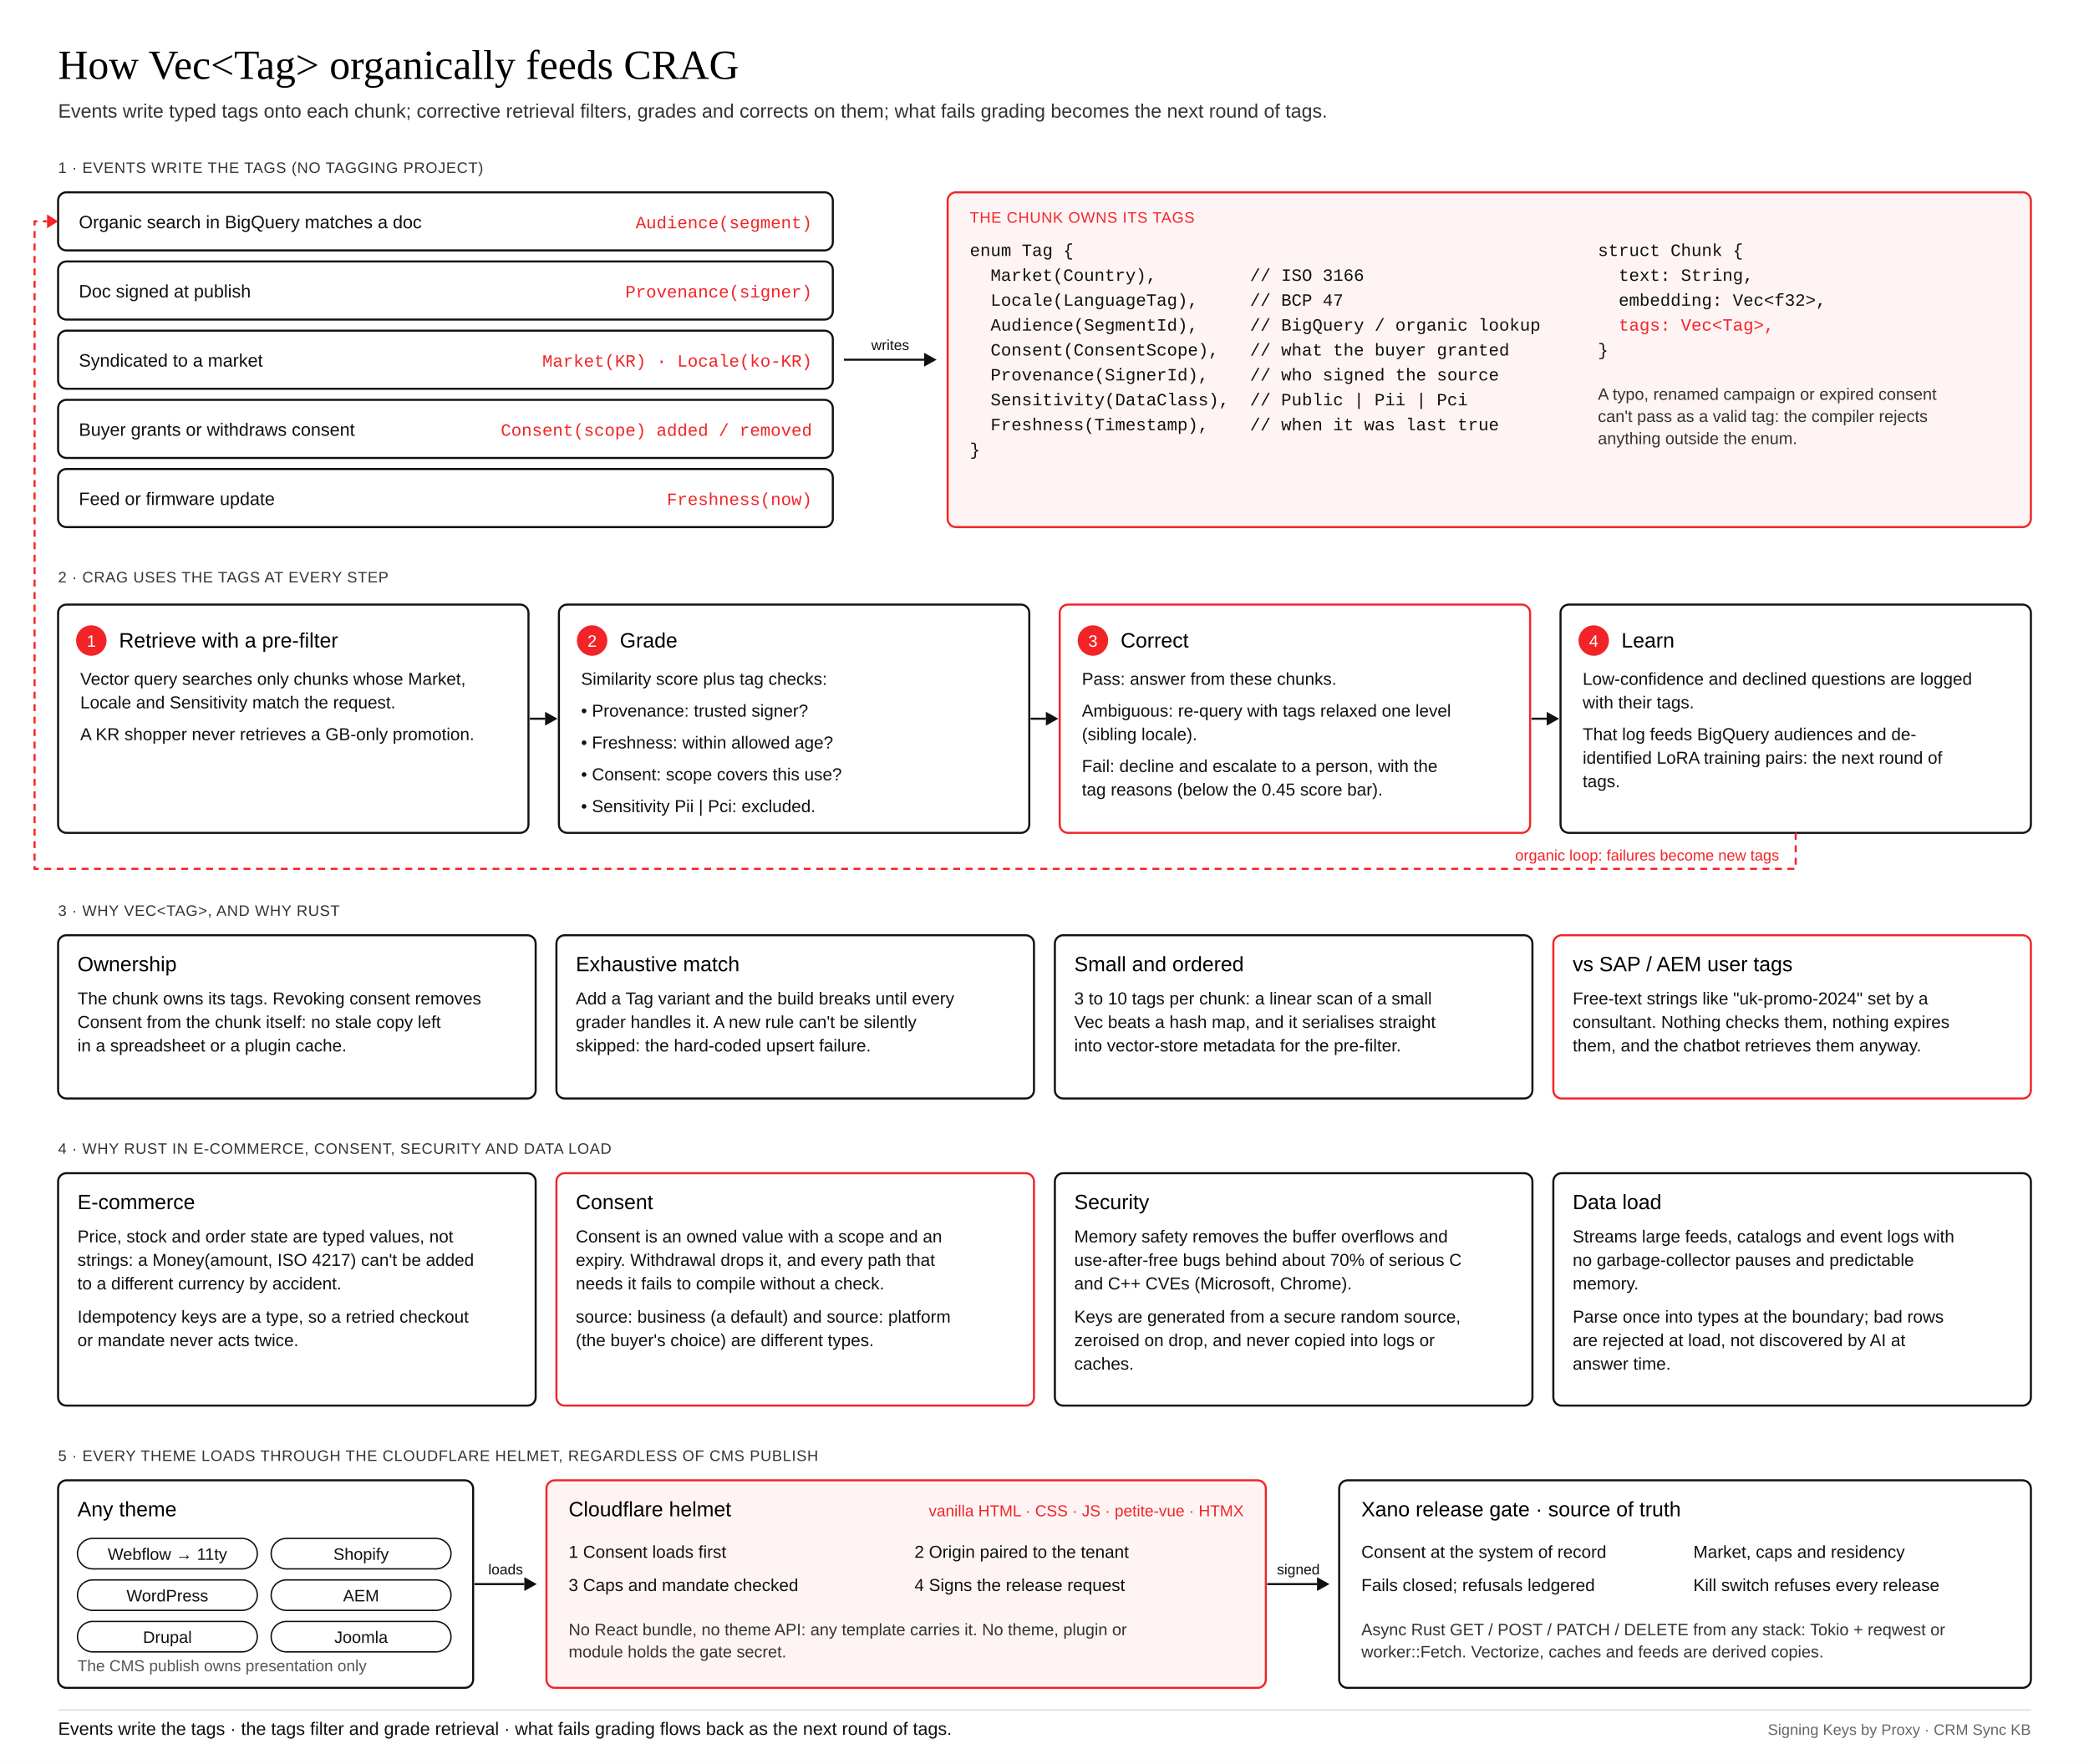
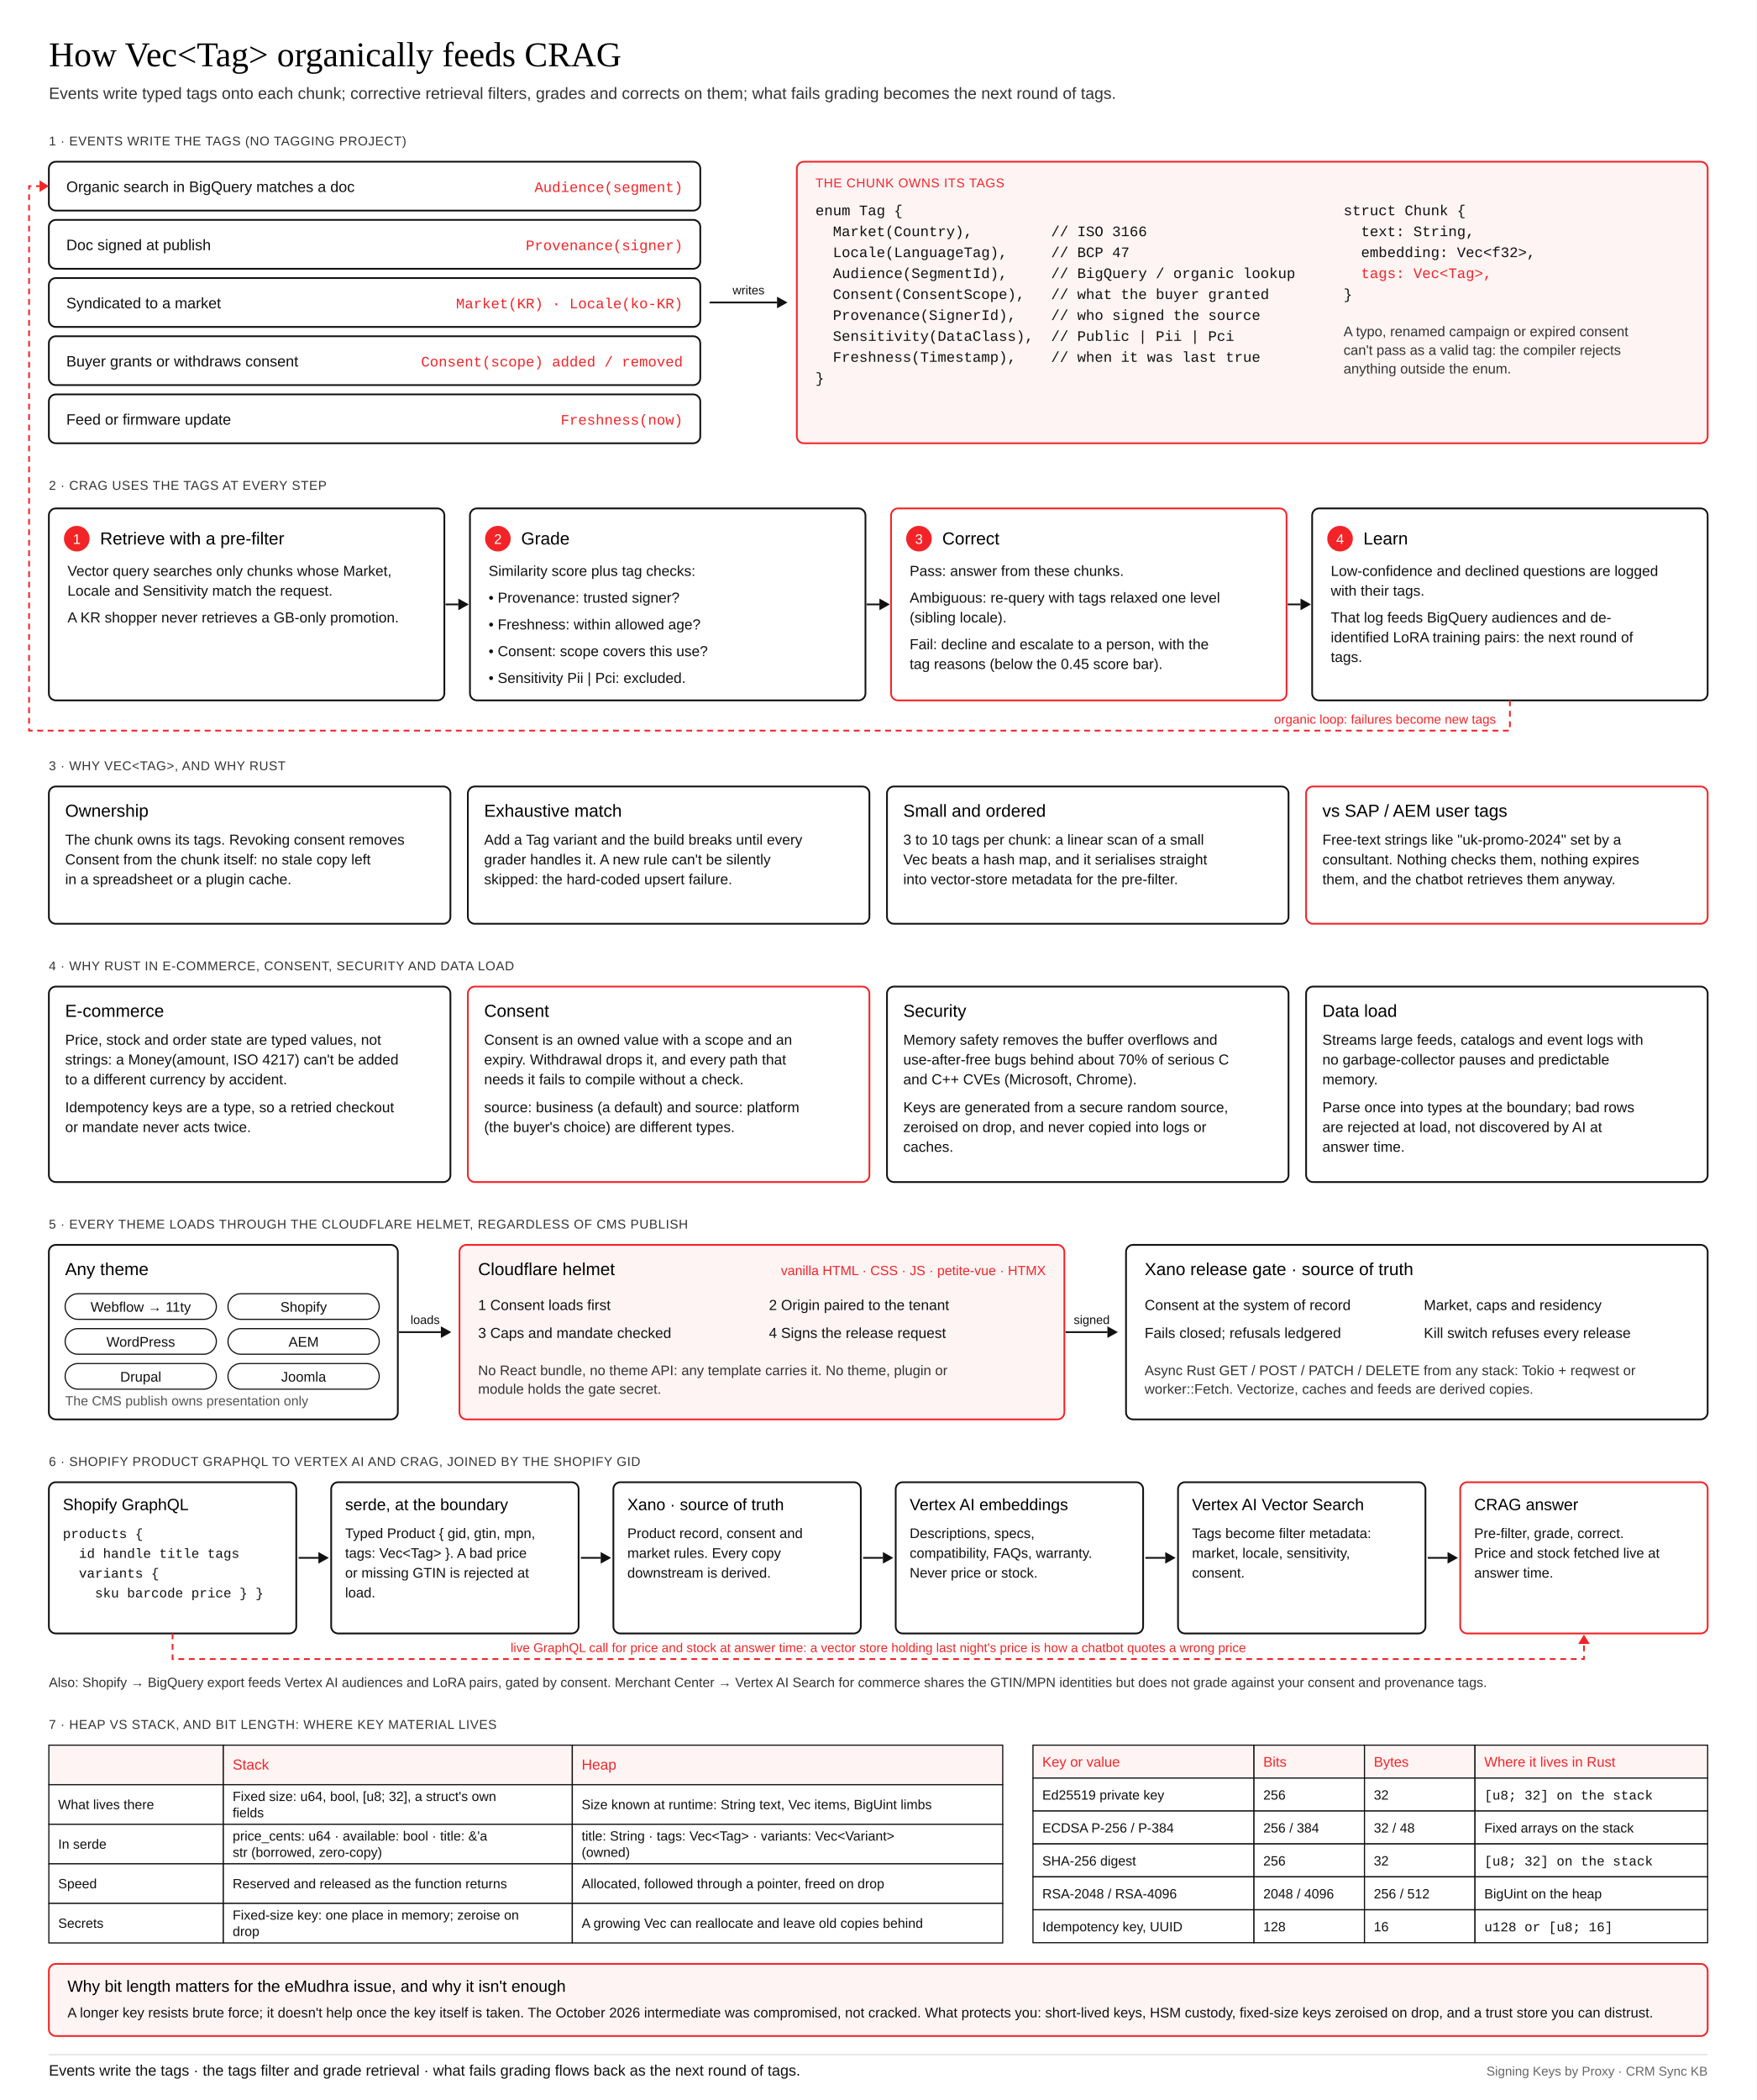
- <svg xmlns="http://www.w3.org/2000/svg" viewBox="-5 -5 1510 1275" width="1510" height="1275">
-   <rect x="-5" y="-5" width="1510" height="1275" fill="#fff" />
+ <svg xmlns="http://www.w3.org/2000/svg" viewBox="-5 -5 1510 1805" width="1510" height="1805">
+   <rect x="-5" y="-5" width="1510" height="1805" fill="#fff" />
  <g id="header">
    <text x="37" y="52" font-family="Times New Roman" font-size="30" fill="#000">How Vec&lt;Tag&gt; organically feeds CRAG</text>
    <text x="37" y="80" font-family="Arial" font-size="14" fill="#333">Events write typed tags onto each chunk; corrective retrieval filters, grades and corrects on them; what fails grading becomes the next round of tags.</text>
  </g>
  <g id="events">
    <text x="37" y="120" font-family="Arial" font-size="11" fill="#333" letter-spacing="0.4">1 · EVENTS WRITE THE TAGS (NO TAGGING PROJECT)</text>
    <g id="event-audience-segment">
      <rect x="37" y="134" width="560" height="42" rx="6" fill="#fff" stroke="#111" stroke-width="1.5" />
      <text x="52" y="160" font-family="Arial" font-size="13" fill="#111">Organic search in BigQuery matches a doc</text>
      <text xml:space="preserve" x="582" y="160" font-family="Courier New" font-size="12.5" fill="#f22428" text-anchor="end">Audience(segment)</text>
    </g>
    <g id="event-provenance-signer">
      <rect x="37" y="184" width="560" height="42" rx="6" fill="#fff" stroke="#111" stroke-width="1.5" />
      <text x="52" y="210" font-family="Arial" font-size="13" fill="#111">Doc signed at publish</text>
      <text xml:space="preserve" x="582" y="210" font-family="Courier New" font-size="12.5" fill="#f22428" text-anchor="end">Provenance(signer)</text>
    </g>
    <g id="event-market-kr----locale-ko-k">
      <rect x="37" y="234" width="560" height="42" rx="6" fill="#fff" stroke="#111" stroke-width="1.5" />
      <text x="52" y="260" font-family="Arial" font-size="13" fill="#111">Syndicated to a market</text>
      <text xml:space="preserve" x="582" y="260" font-family="Courier New" font-size="12.5" fill="#f22428" text-anchor="end">Market(KR) · Locale(ko-KR)</text>
    </g>
    <g id="event-consent-scope--added---r">
      <rect x="37" y="284" width="560" height="42" rx="6" fill="#fff" stroke="#111" stroke-width="1.5" />
      <text x="52" y="310" font-family="Arial" font-size="13" fill="#111">Buyer grants or withdraws consent</text>
      <text xml:space="preserve" x="582" y="310" font-family="Courier New" font-size="12.5" fill="#f22428" text-anchor="end">Consent(scope) added / removed</text>
    </g>
    <g id="event-freshness-now">
      <rect x="37" y="334" width="560" height="42" rx="6" fill="#fff" stroke="#111" stroke-width="1.5" />
      <text x="52" y="360" font-family="Arial" font-size="13" fill="#111">Feed or firmware update</text>
      <text xml:space="preserve" x="582" y="360" font-family="Courier New" font-size="12.5" fill="#f22428" text-anchor="end">Freshness(now)</text>
    </g>
  </g>
  <g id="arrow-events-chunk">
    <line x1="605" y1="255" x2="663.0" y2="255.0" stroke="#111" stroke-width="1.5" />
    <path d="M663.0,250.0 L672,255 L663.0,260.0 Z" fill="#111" />
    <text x="638.5" y="248" font-family="Arial" font-size="10.5" fill="#111" text-anchor="middle">writes</text>
  </g>
  <g id="chunk-type">
    <rect x="680" y="134" width="783" height="242" rx="6" fill="#fff4f4" stroke="#f22428" stroke-width="1.5" />
    <text x="696" y="156" font-family="Arial" font-size="11" fill="#f22428" letter-spacing="0.4">THE CHUNK OWNS ITS TAGS</text>
    <text xml:space="preserve" x="696" y="180" font-family="Courier New" font-size="12.5" fill="#111">enum Tag {</text>
    <text xml:space="preserve" x="696" y="198" font-family="Courier New" font-size="12.5" fill="#111">  Market(Country),         // ISO 3166</text>
    <text xml:space="preserve" x="696" y="216" font-family="Courier New" font-size="12.5" fill="#111">  Locale(LanguageTag),     // BCP 47</text>
    <text xml:space="preserve" x="696" y="234" font-family="Courier New" font-size="12.5" fill="#111">  Audience(SegmentId),     // BigQuery / organic lookup</text>
    <text xml:space="preserve" x="696" y="252" font-family="Courier New" font-size="12.5" fill="#111">  Consent(ConsentScope),   // what the buyer granted</text>
    <text xml:space="preserve" x="696" y="270" font-family="Courier New" font-size="12.5" fill="#111">  Provenance(SignerId),    // who signed the source</text>
    <text xml:space="preserve" x="696" y="288" font-family="Courier New" font-size="12.5" fill="#111">  Sensitivity(DataClass),  // Public | Pii | Pci</text>
    <text xml:space="preserve" x="696" y="306" font-family="Courier New" font-size="12.5" fill="#111">  Freshness(Timestamp),    // when it was last true</text>
    <text xml:space="preserve" x="696" y="324" font-family="Courier New" font-size="12.5" fill="#111">}</text>
    <text xml:space="preserve" x="1150" y="180" font-family="Courier New" font-size="12.5" fill="#111">struct Chunk {</text>
    <text xml:space="preserve" x="1150" y="198" font-family="Courier New" font-size="12.5" fill="#111">  text: String,</text>
    <text xml:space="preserve" x="1150" y="216" font-family="Courier New" font-size="12.5" fill="#111">  embedding: Vec&lt;f32&gt;,</text>
    <text xml:space="preserve" x="1150" y="234" font-family="Courier New" font-size="12.5" fill="#f22428">  tags: Vec&lt;Tag&gt;,</text>
    <text xml:space="preserve" x="1150" y="252" font-family="Courier New" font-size="12.5" fill="#111">}</text>
    <text x="1150" y="284" font-family="Arial" font-size="12" fill="#333">A typo, renamed campaign or expired consent</text>
    <text x="1150" y="300" font-family="Arial" font-size="12" fill="#333">can't pass as a valid tag: the compiler rejects</text>
    <text x="1150" y="316" font-family="Arial" font-size="12" fill="#333">anything outside the enum.</text>
  </g>
  <g id="crag-loop">
    <text x="37" y="416" font-family="Arial" font-size="11" fill="#333" letter-spacing="0.4">2 · CRAG USES THE TAGS AT EVERY STEP</text>
    <g id="step-retrieve-with-a-pre-filter">
      <rect x="37" y="432" width="340" height="165" rx="6" fill="#fff" stroke="#111" stroke-width="1.5" />
      <circle cx="61" cy="458" r="11" fill="#f22428" />
      <text x="61" y="462.5" font-family="Arial" font-size="12" fill="#fff" text-anchor="middle">1</text>
      <text x="81" y="463" font-family="Arial" font-size="15" fill="#000">Retrieve with a pre-filter</text>
      <text x="53" y="490" font-family="Arial" font-size="12.5" fill="#111">Vector query searches only chunks whose Market,</text>
      <text x="53" y="507" font-family="Arial" font-size="12.5" fill="#111">Locale and Sensitivity match the request.</text>
      <text x="53" y="530" font-family="Arial" font-size="12.5" fill="#111">A KR shopper never retrieves a GB-only promotion.</text>
    </g>
    <g id="arrow-step-1">
      <line x1="378" y1="514.5" x2="389.0" y2="514.5" stroke="#111" stroke-width="1.5" />
      <path d="M389.0,509.5 L398,514.5 L389.0,519.5 Z" fill="#111" />
    </g>
    <g id="step-grade">
      <rect x="399" y="432" width="340" height="165" rx="6" fill="#fff" stroke="#111" stroke-width="1.5" />
      <circle cx="423" cy="458" r="11" fill="#f22428" />
      <text x="423" y="462.5" font-family="Arial" font-size="12" fill="#fff" text-anchor="middle">2</text>
      <text x="443" y="463" font-family="Arial" font-size="15" fill="#000">Grade</text>
      <text x="415" y="490" font-family="Arial" font-size="12.5" fill="#111">Similarity score plus tag checks:</text>
      <text x="415" y="513" font-family="Arial" font-size="12.5" fill="#111">• Provenance: trusted signer?</text>
      <text x="415" y="536" font-family="Arial" font-size="12.5" fill="#111">• Freshness: within allowed age?</text>
      <text x="415" y="559" font-family="Arial" font-size="12.5" fill="#111">• Consent: scope covers this use?</text>
      <text x="415" y="582" font-family="Arial" font-size="12.5" fill="#111">• Sensitivity Pii | Pci: excluded.</text>
    </g>
    <g id="arrow-step-2">
      <line x1="740" y1="514.5" x2="751.0" y2="514.5" stroke="#111" stroke-width="1.5" />
      <path d="M751.0,509.5 L760,514.5 L751.0,519.5 Z" fill="#111" />
    </g>
    <g id="step-correct">
      <rect x="761" y="432" width="340" height="165" rx="6" fill="#fff" stroke="#f22428" stroke-width="1.5" />
      <circle cx="785" cy="458" r="11" fill="#f22428" />
      <text x="785" y="462.5" font-family="Arial" font-size="12" fill="#fff" text-anchor="middle">3</text>
      <text x="805" y="463" font-family="Arial" font-size="15" fill="#000">Correct</text>
      <text x="777" y="490" font-family="Arial" font-size="12.5" fill="#111">Pass: answer from these chunks.</text>
      <text x="777" y="513" font-family="Arial" font-size="12.5" fill="#111">Ambiguous: re-query with tags relaxed one level</text>
      <text x="777" y="530" font-family="Arial" font-size="12.5" fill="#111">(sibling locale).</text>
      <text x="777" y="553" font-family="Arial" font-size="12.5" fill="#111">Fail: decline and escalate to a person, with the</text>
      <text x="777" y="570" font-family="Arial" font-size="12.5" fill="#111">tag reasons (below the 0.45 score bar).</text>
    </g>
    <g id="arrow-step-3">
      <line x1="1102" y1="514.5" x2="1113.0" y2="514.5" stroke="#111" stroke-width="1.5" />
      <path d="M1113.0,509.5 L1122,514.5 L1113.0,519.5 Z" fill="#111" />
    </g>
    <g id="step-learn">
      <rect x="1123" y="432" width="340" height="165" rx="6" fill="#fff" stroke="#111" stroke-width="1.5" />
      <circle cx="1147" cy="458" r="11" fill="#f22428" />
      <text x="1147" y="462.5" font-family="Arial" font-size="12" fill="#fff" text-anchor="middle">4</text>
      <text x="1167" y="463" font-family="Arial" font-size="15" fill="#000">Learn</text>
      <text x="1139" y="490" font-family="Arial" font-size="12.5" fill="#111">Low-confidence and declined questions are logged</text>
      <text x="1139" y="507" font-family="Arial" font-size="12.5" fill="#111">with their tags.</text>
      <text x="1139" y="530" font-family="Arial" font-size="12.5" fill="#111">That log feeds BigQuery audiences and de-</text>
      <text x="1139" y="547" font-family="Arial" font-size="12.5" fill="#111">identified LoRA training pairs: the next round of</text>
      <text x="1139" y="564" font-family="Arial" font-size="12.5" fill="#111">tags.</text>
    </g>
    <g id="organic-loop">
      <path d="M1293.0,597 L1293.0,623 L20,623 L20,155 L29,155" fill="none" stroke="#f22428" stroke-width="1.5" stroke-dasharray="5 4" />
      <path d="M29,150 L37,155 L29,160 Z" fill="#f22428" />
      <text x="1281.0" y="617" font-family="Arial" font-size="11" fill="#f22428" text-anchor="end">organic loop: failures become new tags</text>
    </g>
  </g>
  <g id="why-rust">
    <text x="37" y="657" font-family="Arial" font-size="11" fill="#333" letter-spacing="0.4">3 · WHY VEC&lt;TAG&gt;, AND WHY RUST</text>
    <g id="why-ownership">
      <rect x="37.0" y="671" width="345.2" height="118" rx="6" fill="#fff" stroke="#111" stroke-width="1.5" />
      <text x="51.0" y="697" font-family="Arial" font-size="15" fill="#000">Ownership</text>
      <text x="51.0" y="721" font-family="Arial" font-size="12.5" fill="#111">The chunk owns its tags. Revoking consent removes</text>
      <text x="51.0" y="738" font-family="Arial" font-size="12.5" fill="#111">Consent from the chunk itself: no stale copy left</text>
      <text x="51.0" y="755" font-family="Arial" font-size="12.5" fill="#111">in a spreadsheet or a plugin cache.</text>
    </g>
    <g id="why-exhaustive-match">
      <rect x="397.2" y="671" width="345.2" height="118" rx="6" fill="#fff" stroke="#111" stroke-width="1.5" />
      <text x="411.2" y="697" font-family="Arial" font-size="15" fill="#000">Exhaustive match</text>
      <text x="411.2" y="721" font-family="Arial" font-size="12.5" fill="#111">Add a Tag variant and the build breaks until every</text>
      <text x="411.2" y="738" font-family="Arial" font-size="12.5" fill="#111">grader handles it. A new rule can't be silently</text>
      <text x="411.2" y="755" font-family="Arial" font-size="12.5" fill="#111">skipped: the hard-coded upsert failure.</text>
    </g>
    <g id="why-small-and-ordered">
      <rect x="757.5" y="671" width="345.2" height="118" rx="6" fill="#fff" stroke="#111" stroke-width="1.5" />
      <text x="771.5" y="697" font-family="Arial" font-size="15" fill="#000">Small and ordered</text>
      <text x="771.5" y="721" font-family="Arial" font-size="12.5" fill="#111">3 to 10 tags per chunk: a linear scan of a small</text>
      <text x="771.5" y="738" font-family="Arial" font-size="12.5" fill="#111">Vec beats a hash map, and it serialises straight</text>
      <text x="771.5" y="755" font-family="Arial" font-size="12.5" fill="#111">into vector-store metadata for the pre-filter.</text>
    </g>
    <g id="why-vs-sap---aem-user-tags">
      <rect x="1117.8" y="671" width="345.2" height="118" rx="6" fill="#fff" stroke="#f22428" stroke-width="1.5" />
      <text x="1131.8" y="697" font-family="Arial" font-size="15" fill="#000">vs SAP / AEM user tags</text>
      <text x="1131.8" y="721" font-family="Arial" font-size="12.5" fill="#111">Free-text strings like "uk-promo-2024" set by a</text>
      <text x="1131.8" y="738" font-family="Arial" font-size="12.5" fill="#111">consultant. Nothing checks them, nothing expires</text>
      <text x="1131.8" y="755" font-family="Arial" font-size="12.5" fill="#111">them, and the chatbot retrieves them anyway.</text>
    </g>
  </g>
  <g id="why-rust-domains">
    <text x="37" y="829" font-family="Arial" font-size="11" fill="#333" letter-spacing="0.4">4 · WHY RUST IN E-COMMERCE, CONSENT, SECURITY AND DATA LOAD</text>
    <g id="domain-e-commerce">
      <rect x="37.0" y="843" width="345.2" height="168" rx="6" fill="#fff" stroke="#111" stroke-width="1.5" />
      <text x="51.0" y="869" font-family="Arial" font-size="15" fill="#000">E-commerce</text>
      <text x="51.0" y="893" font-family="Arial" font-size="12.5" fill="#111">Price, stock and order state are typed values, not</text>
      <text x="51.0" y="910" font-family="Arial" font-size="12.5" fill="#111">strings: a Money(amount, ISO 4217) can't be added</text>
      <text x="51.0" y="927" font-family="Arial" font-size="12.5" fill="#111">to a different currency by accident.</text>
      <text x="51.0" y="951" font-family="Arial" font-size="12.5" fill="#111">Idempotency keys are a type, so a retried checkout</text>
      <text x="51.0" y="968" font-family="Arial" font-size="12.5" fill="#111">or mandate never acts twice.</text>
    </g>
    <g id="domain-consent">
      <rect x="397.2" y="843" width="345.2" height="168" rx="6" fill="#fff" stroke="#f22428" stroke-width="1.5" />
      <text x="411.2" y="869" font-family="Arial" font-size="15" fill="#000">Consent</text>
      <text x="411.2" y="893" font-family="Arial" font-size="12.5" fill="#111">Consent is an owned value with a scope and an</text>
      <text x="411.2" y="910" font-family="Arial" font-size="12.5" fill="#111">expiry. Withdrawal drops it, and every path that</text>
      <text x="411.2" y="927" font-family="Arial" font-size="12.5" fill="#111">needs it fails to compile without a check.</text>
      <text x="411.2" y="951" font-family="Arial" font-size="12.5" fill="#111">source: business (a default) and source: platform</text>
      <text x="411.2" y="968" font-family="Arial" font-size="12.5" fill="#111">(the buyer's choice) are different types.</text>
    </g>
    <g id="domain-security">
      <rect x="757.5" y="843" width="345.2" height="168" rx="6" fill="#fff" stroke="#111" stroke-width="1.5" />
      <text x="771.5" y="869" font-family="Arial" font-size="15" fill="#000">Security</text>
      <text x="771.5" y="893" font-family="Arial" font-size="12.5" fill="#111">Memory safety removes the buffer overflows and</text>
      <text x="771.5" y="910" font-family="Arial" font-size="12.5" fill="#111">use-after-free bugs behind about 70% of serious C</text>
      <text x="771.5" y="927" font-family="Arial" font-size="12.5" fill="#111">and C++ CVEs (Microsoft, Chrome).</text>
      <text x="771.5" y="951" font-family="Arial" font-size="12.5" fill="#111">Keys are generated from a secure random source,</text>
      <text x="771.5" y="968" font-family="Arial" font-size="12.5" fill="#111">zeroised on drop, and never copied into logs or</text>
      <text x="771.5" y="985" font-family="Arial" font-size="12.5" fill="#111">caches.</text>
    </g>
    <g id="domain-data-load">
      <rect x="1117.8" y="843" width="345.2" height="168" rx="6" fill="#fff" stroke="#111" stroke-width="1.5" />
      <text x="1131.8" y="869" font-family="Arial" font-size="15" fill="#000">Data load</text>
      <text x="1131.8" y="893" font-family="Arial" font-size="12.5" fill="#111">Streams large feeds, catalogs and event logs with</text>
      <text x="1131.8" y="910" font-family="Arial" font-size="12.5" fill="#111">no garbage-collector pauses and predictable</text>
      <text x="1131.8" y="927" font-family="Arial" font-size="12.5" fill="#111">memory.</text>
      <text x="1131.8" y="951" font-family="Arial" font-size="12.5" fill="#111">Parse once into types at the boundary; bad rows</text>
      <text x="1131.8" y="968" font-family="Arial" font-size="12.5" fill="#111">are rejected at load, not discovered by AI at</text>
      <text x="1131.8" y="985" font-family="Arial" font-size="12.5" fill="#111">answer time.</text>
    </g>
  </g>
  <g id="helmet-strip">
    <text x="37" y="1051" font-family="Arial" font-size="11" fill="#333" letter-spacing="0.4">5 · EVERY THEME LOADS THROUGH THE CLOUDFLARE HELMET, REGARDLESS OF CMS PUBLISH</text>
    <g id="themes">
      <rect x="37" y="1065" width="300" height="150" rx="6" fill="#fff" stroke="#111" stroke-width="1.5" />
      <text x="51" y="1091" font-family="Arial" font-size="15" fill="#000">Any theme</text>
      <rect x="51" y="1107" width="130" height="22" rx="11" fill="#fff" stroke="#111" />
      <text x="116" y="1122.5" font-family="Arial" font-size="12" fill="#111" text-anchor="middle">Webflow → 11ty</text>
      <rect x="191" y="1107" width="130" height="22" rx="11" fill="#fff" stroke="#111" />
      <text x="256" y="1122.5" font-family="Arial" font-size="12" fill="#111" text-anchor="middle">Shopify</text>
      <rect x="51" y="1137" width="130" height="22" rx="11" fill="#fff" stroke="#111" />
      <text x="116" y="1152.5" font-family="Arial" font-size="12" fill="#111" text-anchor="middle">WordPress</text>
      <rect x="191" y="1137" width="130" height="22" rx="11" fill="#fff" stroke="#111" />
      <text x="256" y="1152.5" font-family="Arial" font-size="12" fill="#111" text-anchor="middle">AEM</text>
      <rect x="51" y="1167" width="130" height="22" rx="11" fill="#fff" stroke="#111" />
      <text x="116" y="1182.5" font-family="Arial" font-size="12" fill="#111" text-anchor="middle">Drupal</text>
      <rect x="191" y="1167" width="130" height="22" rx="11" fill="#fff" stroke="#111" />
      <text x="256" y="1182.5" font-family="Arial" font-size="12" fill="#111" text-anchor="middle">Joomla</text>
      <text x="51" y="1203" font-family="Arial" font-size="11.5" fill="#555">The CMS publish owns presentation only</text>
    </g>
    <g id="arrow-theme-helmet">
      <line x1="338" y1="1140.0" x2="374.0" y2="1140.0" stroke="#111" stroke-width="1.5" />
      <path d="M374.0,1135.0 L383,1140.0 L374.0,1145.0 Z" fill="#111" />
      <text x="360.5" y="1133.0" font-family="Arial" font-size="10.5" fill="#111" text-anchor="middle">loads</text>
    </g>
    <g id="cloudflare-helmet">
      <rect x="390" y="1065" width="520" height="150" rx="6" fill="#fff4f4" stroke="#f22428" stroke-width="1.5" />
      <text x="406" y="1091" font-family="Arial" font-size="15" fill="#000">Cloudflare helmet</text>
      <text x="894" y="1091" font-family="Arial" font-size="11.5" fill="#f22428" text-anchor="end">vanilla HTML · CSS · JS · petite-vue · HTMX</text>
      <text x="406" y="1121" font-family="Arial" font-size="12.5" fill="#111">1  Consent loads first</text>
      <text x="656" y="1121" font-family="Arial" font-size="12.5" fill="#111">2  Origin paired to the tenant</text>
      <text x="406" y="1145" font-family="Arial" font-size="12.5" fill="#111">3  Caps and mandate checked</text>
      <text x="656" y="1145" font-family="Arial" font-size="12.5" fill="#111">4  Signs the release request</text>
      <text x="406" y="1177" font-family="Arial" font-size="12" fill="#333">No React bundle, no theme API: any template carries it. No theme, plugin or</text>
      <text x="406" y="1193" font-family="Arial" font-size="12" fill="#333">module holds the gate secret.</text>
    </g>
    <g id="arrow-helmet-gate">
      <line x1="911" y1="1140.0" x2="947.0" y2="1140.0" stroke="#111" stroke-width="1.5" />
      <path d="M947.0,1135.0 L956,1140.0 L947.0,1145.0 Z" fill="#111" />
      <text x="933.5" y="1133.0" font-family="Arial" font-size="10.5" fill="#111" text-anchor="middle">signed</text>
    </g>
    <g id="xano-release-gate">
      <rect x="963" y="1065" width="500" height="150" rx="6" fill="#fff" stroke="#111" stroke-width="1.5" />
      <text x="979" y="1091" font-family="Arial" font-size="15" fill="#000">Xano release gate · source of truth</text>
      <text x="979" y="1121" font-family="Arial" font-size="12.5" fill="#111">Consent at the system of record</text>
      <text x="1219" y="1121" font-family="Arial" font-size="12.5" fill="#111">Market, caps and residency</text>
      <text x="979" y="1145" font-family="Arial" font-size="12.5" fill="#111">Fails closed; refusals ledgered</text>
      <text x="1219" y="1145" font-family="Arial" font-size="12.5" fill="#111">Kill switch refuses every release</text>
      <text x="979" y="1177" font-family="Arial" font-size="12" fill="#333">Async Rust GET / POST / PATCH / DELETE from any stack: Tokio + reqwest or</text>
      <text x="979" y="1193" font-family="Arial" font-size="12" fill="#333">worker::Fetch. Vectorize, caches and feeds are derived copies.</text>
    </g>
  </g>
+   <g id="graphql-vertex-strip">
+     <text x="37" y="1255" font-family="Arial" font-size="11" fill="#333" letter-spacing="0.4">6 · SHOPIFY PRODUCT GRAPHQL TO VERTEX AI AND CRAG, JOINED BY THE SHOPIFY GID</text>
+     <g id="flow-shopify-graphql">
+       <rect x="37.0" y="1269" width="212.7" height="130" rx="6" fill="#fff" stroke="#111" stroke-width="1.5" />
+       <text x="49.0" y="1293" font-family="Arial" font-size="14" fill="#000">Shopify GraphQL</text>
+       <text xml:space="preserve" x="49.0" y="1317" font-family="Courier New" font-size="11.5" fill="#111">products {</text>
+       <text xml:space="preserve" x="49.0" y="1334" font-family="Courier New" font-size="11.5" fill="#111">  id handle title tags</text>
+       <text xml:space="preserve" x="49.0" y="1351" font-family="Courier New" font-size="11.5" fill="#111">  variants {</text>
+       <text xml:space="preserve" x="49.0" y="1368" font-family="Courier New" font-size="11.5" fill="#111">    sku barcode price } }</text>
+     </g>
+     <g id="arrow-flow-1">
+       <line x1="251.667" y1="1334.0" x2="268.7" y2="1334.0" stroke="#111" stroke-width="1.5" />
+       <path d="M268.7,1329.0 L277.667,1334.0 L268.7,1339.0 Z" fill="#111" />
+     </g>
+     <g id="flow-serde--at-the-boundary">
+       <rect x="279.7" y="1269" width="212.7" height="130" rx="6" fill="#fff" stroke="#111" stroke-width="1.5" />
+       <text x="291.7" y="1293" font-family="Arial" font-size="14" fill="#000">serde, at the boundary</text>
+       <text x="291.7" y="1317" font-family="Arial" font-size="12" fill="#111">Typed Product { gid, gtin, mpn,</text>
+       <text x="291.7" y="1334" font-family="Arial" font-size="12" fill="#111">tags: Vec&lt;Tag&gt; }. A bad price</text>
+       <text x="291.7" y="1351" font-family="Arial" font-size="12" fill="#111">or missing GTIN is rejected at</text>
+       <text x="291.7" y="1368" font-family="Arial" font-size="12" fill="#111">load.</text>
+     </g>
+     <g id="arrow-flow-2">
+       <line x1="494.367" y1="1334.0" x2="511.4" y2="1334.0" stroke="#111" stroke-width="1.5" />
+       <path d="M511.4,1329.0 L520.367,1334.0 L511.4,1339.0 Z" fill="#111" />
+     </g>
+     <g id="flow-xano---source-of-truth">
+       <rect x="522.3" y="1269" width="212.7" height="130" rx="6" fill="#fff" stroke="#111" stroke-width="1.5" />
+       <text x="534.3" y="1293" font-family="Arial" font-size="14" fill="#000">Xano · source of truth</text>
+       <text x="534.3" y="1317" font-family="Arial" font-size="12" fill="#111">Product record, consent and</text>
+       <text x="534.3" y="1334" font-family="Arial" font-size="12" fill="#111">market rules. Every copy</text>
+       <text x="534.3" y="1351" font-family="Arial" font-size="12" fill="#111">downstream is derived.</text>
+     </g>
+     <g id="arrow-flow-3">
+       <line x1="736.967" y1="1334.0" x2="754.0" y2="1334.0" stroke="#111" stroke-width="1.5" />
+       <path d="M754.0,1329.0 L762.967,1334.0 L754.0,1339.0 Z" fill="#111" />
+     </g>
+     <g id="flow-vertex-ai-embeddings">
+       <rect x="765.0" y="1269" width="212.7" height="130" rx="6" fill="#fff" stroke="#111" stroke-width="1.5" />
+       <text x="777.0" y="1293" font-family="Arial" font-size="14" fill="#000">Vertex AI embeddings</text>
+       <text x="777.0" y="1317" font-family="Arial" font-size="12" fill="#111">Descriptions, specs,</text>
+       <text x="777.0" y="1334" font-family="Arial" font-size="12" fill="#111">compatibility, FAQs, warranty.</text>
+       <text x="777.0" y="1351" font-family="Arial" font-size="12" fill="#111">Never price or stock.</text>
+     </g>
+     <g id="arrow-flow-4">
+       <line x1="979.667" y1="1334.0" x2="996.7" y2="1334.0" stroke="#111" stroke-width="1.5" />
+       <path d="M996.7,1329.0 L1005.667,1334.0 L996.7,1339.0 Z" fill="#111" />
+     </g>
+     <g id="flow-vertex-ai-vector-search">
+       <rect x="1007.7" y="1269" width="212.7" height="130" rx="6" fill="#fff" stroke="#111" stroke-width="1.5" />
+       <text x="1019.7" y="1293" font-family="Arial" font-size="14" fill="#000">Vertex AI Vector Search</text>
+       <text x="1019.7" y="1317" font-family="Arial" font-size="12" fill="#111">Tags become filter metadata:</text>
+       <text x="1019.7" y="1334" font-family="Arial" font-size="12" fill="#111">market, locale, sensitivity,</text>
+       <text x="1019.7" y="1351" font-family="Arial" font-size="12" fill="#111">consent.</text>
+     </g>
+     <g id="arrow-flow-5">
+       <line x1="1222.367" y1="1334.0" x2="1239.4" y2="1334.0" stroke="#111" stroke-width="1.5" />
+       <path d="M1239.4,1329.0 L1248.367,1334.0 L1239.4,1339.0 Z" fill="#111" />
+     </g>
+     <g id="flow-crag-answer">
+       <rect x="1250.3" y="1269" width="212.7" height="130" rx="6" fill="#fff" stroke="#f22428" stroke-width="1.5" />
+       <text x="1262.3" y="1293" font-family="Arial" font-size="14" fill="#000">CRAG answer</text>
+       <text x="1262.3" y="1317" font-family="Arial" font-size="12" fill="#111">Pre-filter, grade, correct.</text>
+       <text x="1262.3" y="1334" font-family="Arial" font-size="12" fill="#111">Price and stock fetched live at</text>
+       <text x="1262.3" y="1351" font-family="Arial" font-size="12" fill="#111">answer time.</text>
+     </g>
+     <g id="live-price-stock">
+       <path d="M143.333,1399 L143.333,1421 L1356.667,1421 L1356.667,1408" fill="none" stroke="#f22428" stroke-width="1.5" stroke-dasharray="5 4" />
+       <path d="M1351.667,1408 L1356.667,1400 L1361.667,1408 Z" fill="#f22428" />
+       <text x="750" y="1415" font-family="Arial" font-size="11" fill="#f22428" text-anchor="middle">live GraphQL call for price and stock at answer time: a vector store holding last night's price is how a chatbot quotes a wrong price</text>
+     </g>
+     <text x="37" y="1445" font-family="Arial" font-size="11.5" fill="#333">Also: Shopify → BigQuery export feeds Vertex AI audiences and LoRA pairs, gated by consent. Merchant Center → Vertex AI Search for commerce shares the GTIN/MPN identities but does not grade against your consent and provenance tags.</text>
+   </g>
+   <g id="heap-stack-bits">
+     <text x="37" y="1481" font-family="Arial" font-size="11" fill="#333" letter-spacing="0.4">7 · HEAP VS STACK, AND BIT LENGTH: WHERE KEY MATERIAL LIVES</text>
+     <g id="heap-stack-table">
+       <rect x="37" y="1495" width="150" height="34" fill="#fff4f4" stroke="#111" stroke-width="1" />
+       <rect x="187" y="1495" width="300" height="34" fill="#fff4f4" stroke="#111" stroke-width="1" />
+       <text x="195" y="1516" font-family="Arial" font-size="12.5" fill="#f22428">Stack</text>
+       <rect x="487" y="1495" width="370" height="34" fill="#fff4f4" stroke="#111" stroke-width="1" />
+       <text x="495" y="1516" font-family="Arial" font-size="12.5" fill="#f22428">Heap</text>
+       <rect x="37" y="1529" width="150" height="34" fill="#fff" stroke="#111" stroke-width="1" />
+       <text x="45" y="1550" font-family="Arial" font-size="11.5" fill="#111">What lives there</text>
+       <rect x="187" y="1529" width="300" height="34" fill="#fff" stroke="#111" stroke-width="1" />
+       <text x="195" y="1543" font-family="Arial" font-size="11.5" fill="#111">Fixed size: u64, bool, [u8; 32], a struct's own</text>
+       <text x="195" y="1557" font-family="Arial" font-size="11.5" fill="#111">fields</text>
+       <rect x="487" y="1529" width="370" height="34" fill="#fff" stroke="#111" stroke-width="1" />
+       <text x="495" y="1550" font-family="Arial" font-size="11.5" fill="#111">Size known at runtime: String text, Vec items, BigUint limbs</text>
+       <rect x="37" y="1563" width="150" height="34" fill="#fff" stroke="#111" stroke-width="1" />
+       <text x="45" y="1584" font-family="Arial" font-size="11.5" fill="#111">In serde</text>
+       <rect x="187" y="1563" width="300" height="34" fill="#fff" stroke="#111" stroke-width="1" />
+       <text x="195" y="1577" font-family="Arial" font-size="11.5" fill="#111">price_cents: u64 · available: bool · title: &amp;'a</text>
+       <text x="195" y="1591" font-family="Arial" font-size="11.5" fill="#111">str (borrowed, zero-copy)</text>
+       <rect x="487" y="1563" width="370" height="34" fill="#fff" stroke="#111" stroke-width="1" />
+       <text x="495" y="1577" font-family="Arial" font-size="11.5" fill="#111">title: String · tags: Vec&lt;Tag&gt; · variants: Vec&lt;Variant&gt;</text>
+       <text x="495" y="1591" font-family="Arial" font-size="11.5" fill="#111">(owned)</text>
+       <rect x="37" y="1597" width="150" height="34" fill="#fff" stroke="#111" stroke-width="1" />
+       <text x="45" y="1618" font-family="Arial" font-size="11.5" fill="#111">Speed</text>
+       <rect x="187" y="1597" width="300" height="34" fill="#fff" stroke="#111" stroke-width="1" />
+       <text x="195" y="1618" font-family="Arial" font-size="11.5" fill="#111">Reserved and released as the function returns</text>
+       <rect x="487" y="1597" width="370" height="34" fill="#fff" stroke="#111" stroke-width="1" />
+       <text x="495" y="1618" font-family="Arial" font-size="11.5" fill="#111">Allocated, followed through a pointer, freed on drop</text>
+       <rect x="37" y="1631" width="150" height="34" fill="#fff" stroke="#111" stroke-width="1" />
+       <text x="45" y="1652" font-family="Arial" font-size="11.5" fill="#111">Secrets</text>
+       <rect x="187" y="1631" width="300" height="34" fill="#fff" stroke="#111" stroke-width="1" />
+       <text x="195" y="1645" font-family="Arial" font-size="11.5" fill="#111">Fixed-size key: one place in memory; zeroise on</text>
+       <text x="195" y="1659" font-family="Arial" font-size="11.5" fill="#111">drop</text>
+       <rect x="487" y="1631" width="370" height="34" fill="#fff" stroke="#111" stroke-width="1" />
+       <text x="495" y="1652" font-family="Arial" font-size="11.5" fill="#111">A growing Vec can reallocate and leave old copies behind</text>
+     </g>
+     <g id="bit-length-table">
+       <rect x="883" y="1495" width="190" height="28.3" fill="#fff4f4" stroke="#111" stroke-width="1" />
+       <text x="891" y="1513.5" font-family="Arial" font-size="12" fill="#f22428">Key or value</text>
+       <rect x="1073" y="1495" width="95" height="28.3" fill="#fff4f4" stroke="#111" stroke-width="1" />
+       <text x="1081" y="1513.5" font-family="Arial" font-size="12" fill="#f22428">Bits</text>
+       <rect x="1168" y="1495" width="95" height="28.3" fill="#fff4f4" stroke="#111" stroke-width="1" />
+       <text x="1176" y="1513.5" font-family="Arial" font-size="12" fill="#f22428">Bytes</text>
+       <rect x="1263" y="1495" width="200" height="28.3" fill="#fff4f4" stroke="#111" stroke-width="1" />
+       <text x="1271" y="1513.5" font-family="Arial" font-size="12" fill="#f22428">Where it lives in Rust</text>
+       <rect x="883" y="1523.3" width="190" height="28.3" fill="#fff" stroke="#111" stroke-width="1" />
+       <text x="891" y="1541.8" font-family="Arial" font-size="11.5" fill="#111">Ed25519 private key</text>
+       <rect x="1073" y="1523.3" width="95" height="28.3" fill="#fff" stroke="#111" stroke-width="1" />
+       <text x="1081" y="1541.8" font-family="Arial" font-size="11.5" fill="#111">256</text>
+       <rect x="1168" y="1523.3" width="95" height="28.3" fill="#fff" stroke="#111" stroke-width="1" />
+       <text x="1176" y="1541.8" font-family="Arial" font-size="11.5" fill="#111">32</text>
+       <rect x="1263" y="1523.3" width="200" height="28.3" fill="#fff" stroke="#111" stroke-width="1" />
+       <text xml:space="preserve" x="1271" y="1541.8" font-family="Courier New" font-size="11.5" fill="#111">[u8; 32] on the stack</text>
+       <rect x="883" y="1551.6" width="190" height="28.3" fill="#fff" stroke="#111" stroke-width="1" />
+       <text x="891" y="1570.1" font-family="Arial" font-size="11.5" fill="#111">ECDSA P-256 / P-384</text>
+       <rect x="1073" y="1551.6" width="95" height="28.3" fill="#fff" stroke="#111" stroke-width="1" />
+       <text x="1081" y="1570.1" font-family="Arial" font-size="11.5" fill="#111">256 / 384</text>
+       <rect x="1168" y="1551.6" width="95" height="28.3" fill="#fff" stroke="#111" stroke-width="1" />
+       <text x="1176" y="1570.1" font-family="Arial" font-size="11.5" fill="#111">32 / 48</text>
+       <rect x="1263" y="1551.6" width="200" height="28.3" fill="#fff" stroke="#111" stroke-width="1" />
+       <text x="1271" y="1570.1" font-family="Arial" font-size="11.5" fill="#111">Fixed arrays on the stack</text>
+       <rect x="883" y="1579.9" width="190" height="28.3" fill="#fff" stroke="#111" stroke-width="1" />
+       <text x="891" y="1598.4" font-family="Arial" font-size="11.5" fill="#111">SHA-256 digest</text>
+       <rect x="1073" y="1579.9" width="95" height="28.3" fill="#fff" stroke="#111" stroke-width="1" />
+       <text x="1081" y="1598.4" font-family="Arial" font-size="11.5" fill="#111">256</text>
+       <rect x="1168" y="1579.9" width="95" height="28.3" fill="#fff" stroke="#111" stroke-width="1" />
+       <text x="1176" y="1598.4" font-family="Arial" font-size="11.5" fill="#111">32</text>
+       <rect x="1263" y="1579.9" width="200" height="28.3" fill="#fff" stroke="#111" stroke-width="1" />
+       <text xml:space="preserve" x="1271" y="1598.4" font-family="Courier New" font-size="11.5" fill="#111">[u8; 32] on the stack</text>
+       <rect x="883" y="1608.2" width="190" height="28.3" fill="#fff" stroke="#111" stroke-width="1" />
+       <text x="891" y="1626.7" font-family="Arial" font-size="11.5" fill="#111">RSA-2048 / RSA-4096</text>
+       <rect x="1073" y="1608.2" width="95" height="28.3" fill="#fff" stroke="#111" stroke-width="1" />
+       <text x="1081" y="1626.7" font-family="Arial" font-size="11.5" fill="#111">2048 / 4096</text>
+       <rect x="1168" y="1608.2" width="95" height="28.3" fill="#fff" stroke="#111" stroke-width="1" />
+       <text x="1176" y="1626.7" font-family="Arial" font-size="11.5" fill="#111">256 / 512</text>
+       <rect x="1263" y="1608.2" width="200" height="28.3" fill="#fff" stroke="#111" stroke-width="1" />
+       <text x="1271" y="1626.7" font-family="Arial" font-size="11.5" fill="#111">BigUint on the heap</text>
+       <rect x="883" y="1636.5" width="190" height="28.3" fill="#fff" stroke="#111" stroke-width="1" />
+       <text x="891" y="1655" font-family="Arial" font-size="11.5" fill="#111">Idempotency key, UUID</text>
+       <rect x="1073" y="1636.5" width="95" height="28.3" fill="#fff" stroke="#111" stroke-width="1" />
+       <text x="1081" y="1655" font-family="Arial" font-size="11.5" fill="#111">128</text>
+       <rect x="1168" y="1636.5" width="95" height="28.3" fill="#fff" stroke="#111" stroke-width="1" />
+       <text x="1176" y="1655" font-family="Arial" font-size="11.5" fill="#111">16</text>
+       <rect x="1263" y="1636.5" width="200" height="28.3" fill="#fff" stroke="#111" stroke-width="1" />
+       <text xml:space="preserve" x="1271" y="1655" font-family="Courier New" font-size="11.5" fill="#111">u128 or [u8; 16]</text>
+     </g>
+     <g id="emudhra-bit-length">
+       <rect x="37" y="1683" width="1426" height="62" rx="6" fill="#fff4f4" stroke="#f22428" stroke-width="1.5" />
+       <text x="53" y="1707" font-family="Arial" font-size="14" fill="#000">Why bit length matters for the eMudhra issue, and why it isn't enough</text>
+       <text x="53" y="1729" font-family="Arial" font-size="12" fill="#111">A longer key resists brute force; it doesn't help once the key itself is taken. The October 2026 intermediate was compromised, not cracked. What protects you: short-lived keys, HSM custody, fixed-size keys zeroised on drop, and a trust store you can distrust.</text>
+     </g>
+   </g>
  <g id="footer">
-     <line x1="37" y1="1231" x2="1463" y2="1231" stroke="#ddd" />
-     <text x="37" y="1249" font-family="Arial" font-size="13" fill="#111">Events write the tags · the tags filter and grade retrieval · what fails grading flows back as the next round of tags.</text>
-     <text x="1463" y="1249" font-family="Arial" font-size="11" fill="#666" text-anchor="end">Signing Keys by Proxy · CRM Sync KB</text>
+     <line x1="37" y1="1761" x2="1463" y2="1761" stroke="#ddd" />
+     <text x="37" y="1779" font-family="Arial" font-size="13" fill="#111">Events write the tags · the tags filter and grade retrieval · what fails grading flows back as the next round of tags.</text>
+     <text x="1463" y="1779" font-family="Arial" font-size="11" fill="#666" text-anchor="end">Signing Keys by Proxy · CRM Sync KB</text>
  </g>
</svg>
